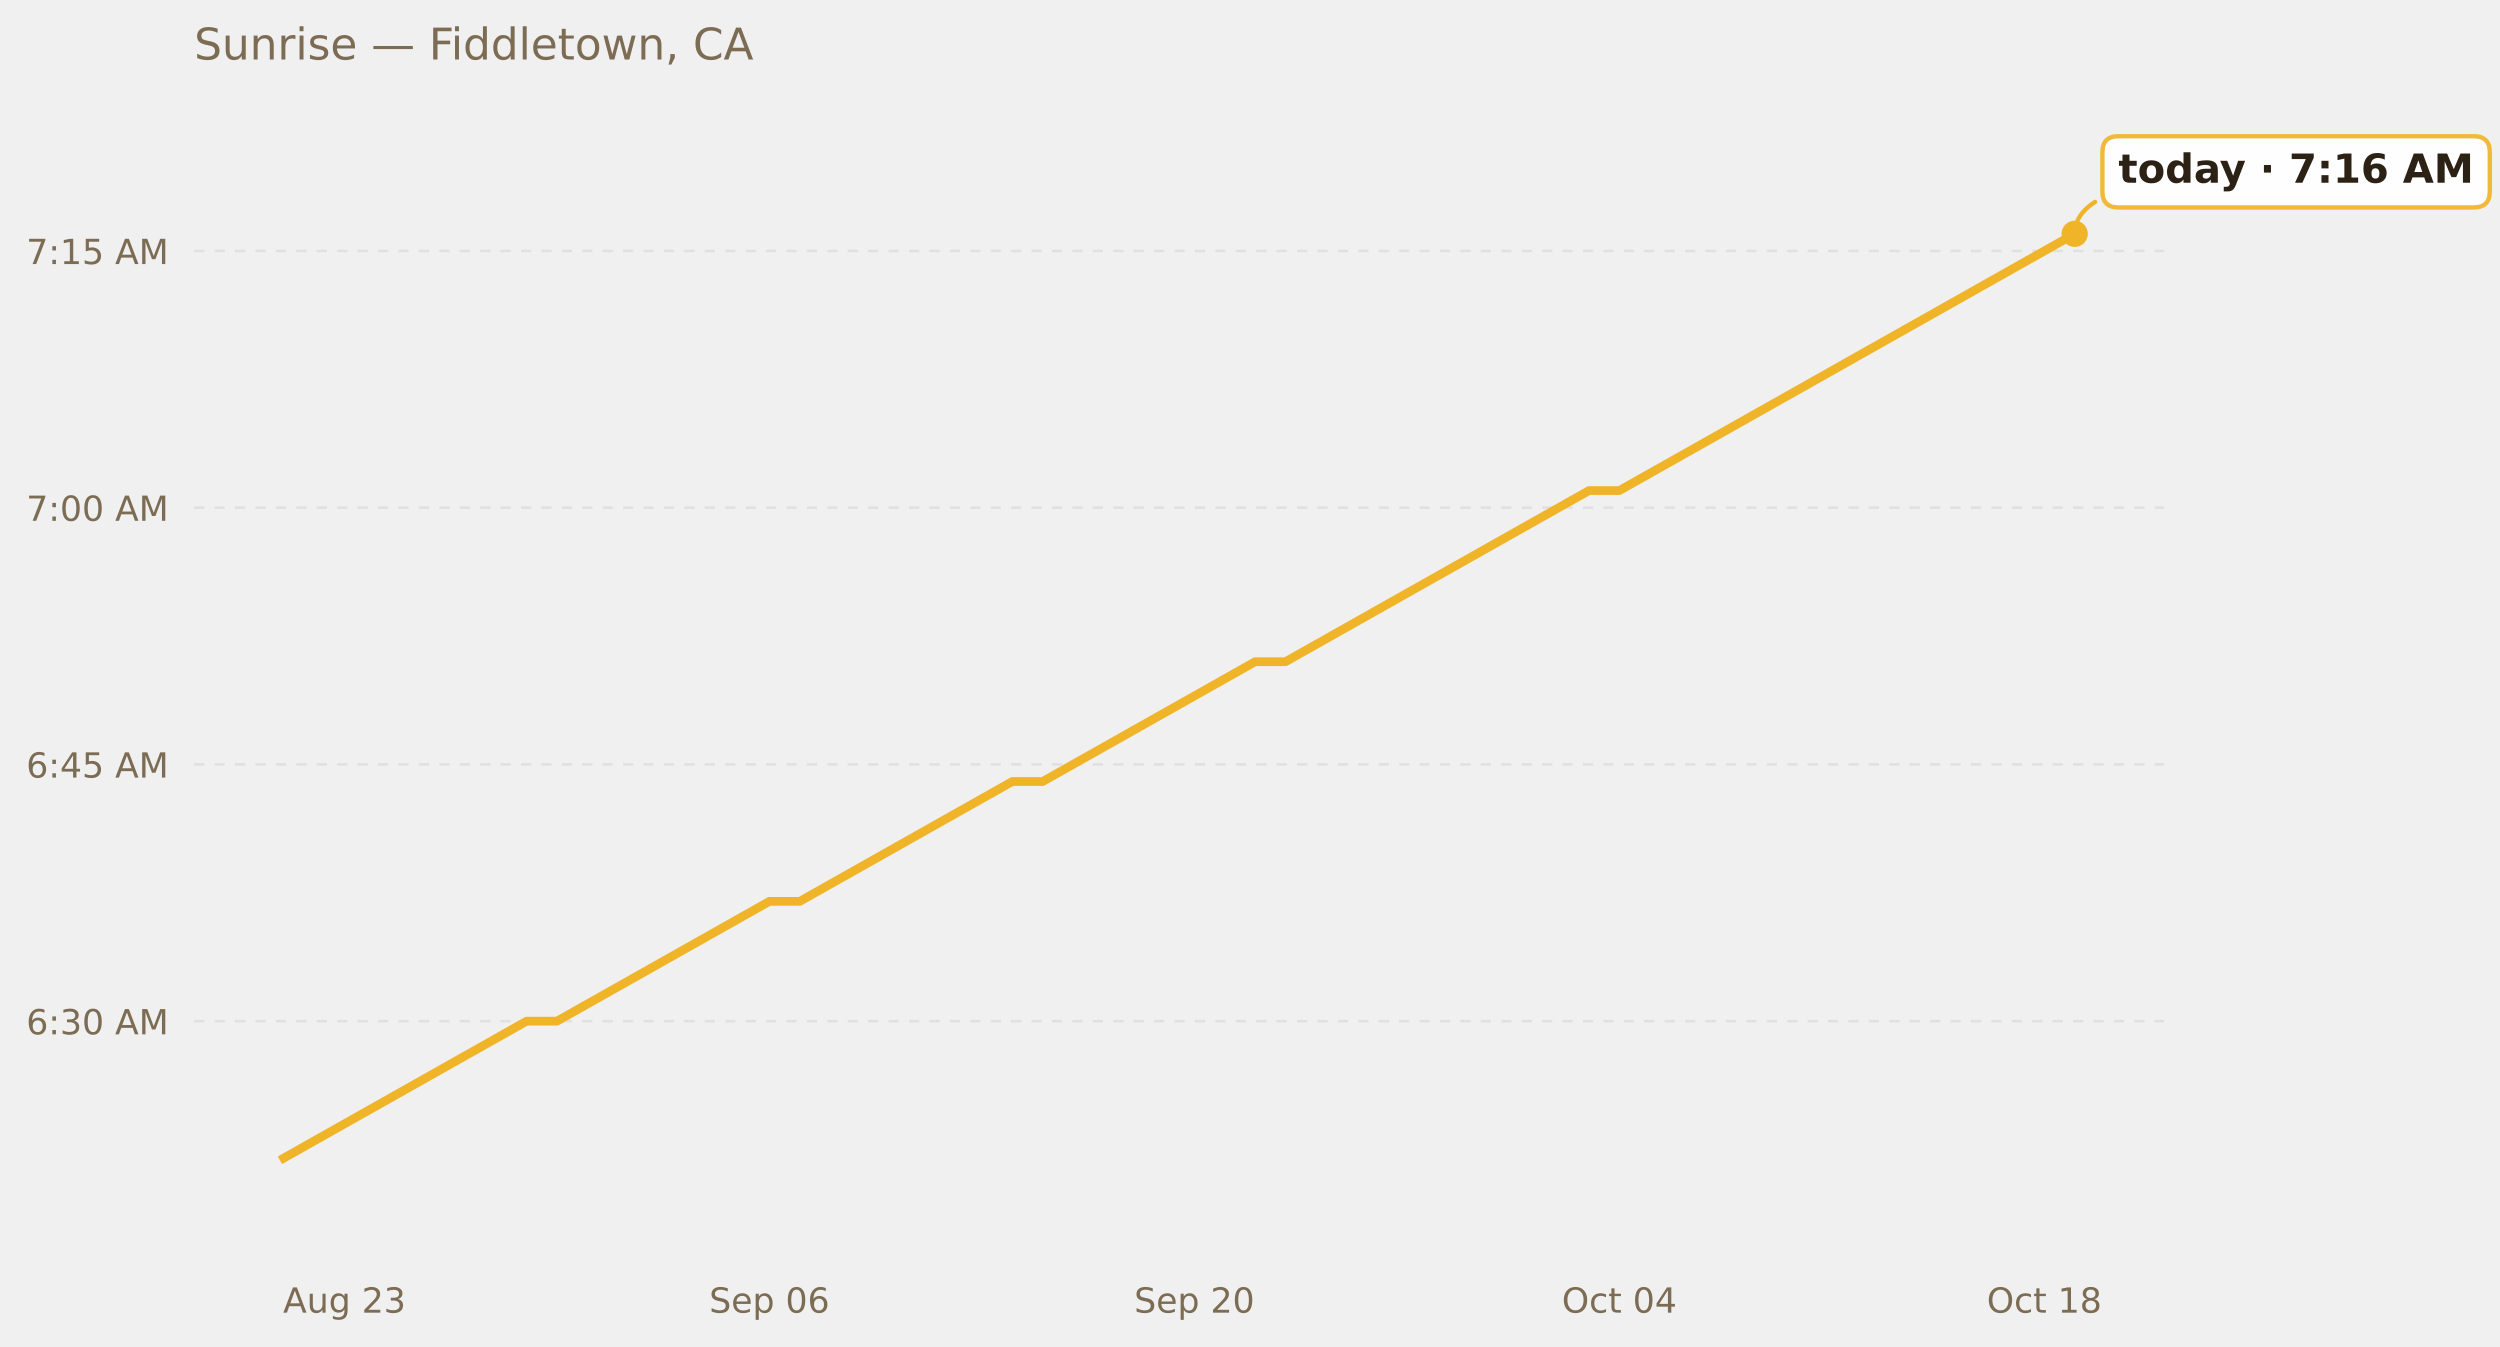
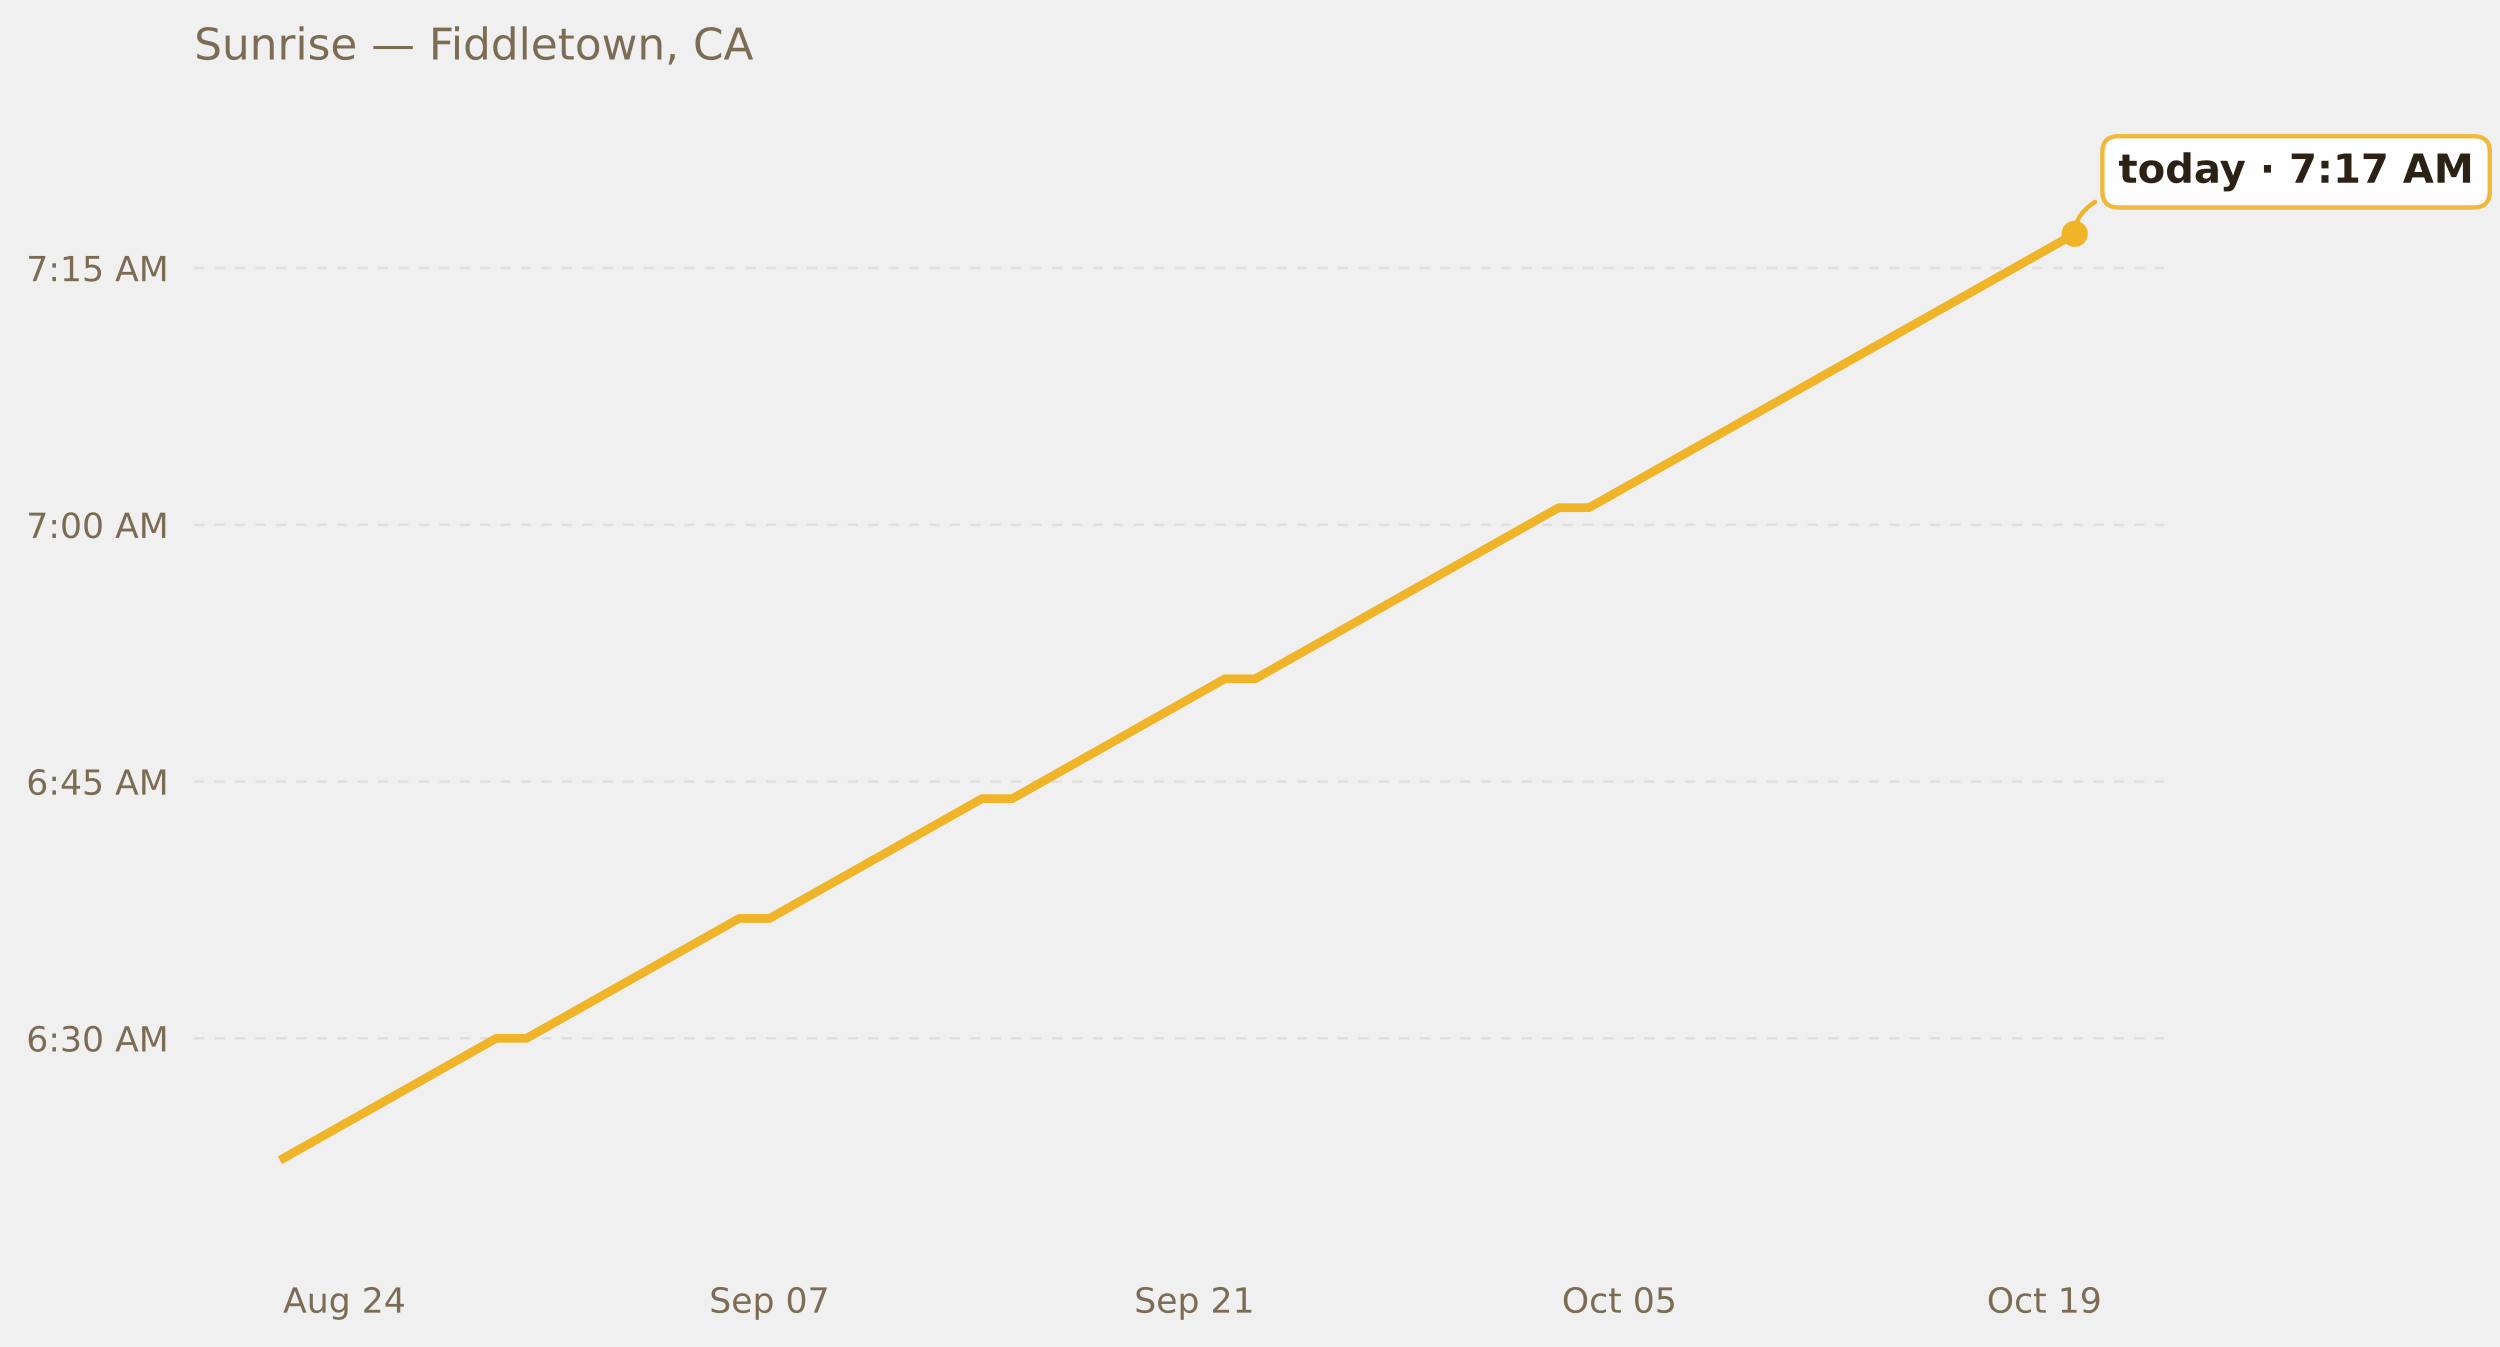
<svg xmlns="http://www.w3.org/2000/svg" xmlns:xlink="http://www.w3.org/1999/xlink" width="685.516pt" height="369.112pt" viewBox="0 0 685.516 369.112" version="1.1">
  <defs>
    <style type="text/css">*{stroke-linejoin: round; stroke-linecap: butt}</style>
  </defs>
  <g id="figure_1">
    <g id="patch_1">
      <path d="M 0 369.112  L 685.516 369.112  L 685.516 0  L 0 0  L 0 369.112  z " style="fill: none; opacity: 0" />
    </g>
    <g id="axes_1">
      <g id="patch_2">
        <path d="M 53.248 345.718  L 593.447 345.718  L 593.447 30.318  L 53.248 30.318  L 53.248 345.718  z " style="fill: none" />
      </g>
      <g id="matplotlib.axis_1">
        <g id="xtick_1">
          <g id="text_1">
            <g style="fill: #7c6c54" transform="translate(77.62049 359.9366) scale(0.095 -0.095)">
              <defs>
                <path id="DejaVuSans-41" d="M 2188 4044  L 1331 1722  L 3047 1722  L 2188 4044  z M 1831 4666  L 2547 4666  L 4325 0  L 3669 0  L 3244 1197  L 1141 1197  L 716 0  L 50 0  L 1831 4666  z " transform="scale(0.015625)" />
                <path id="DejaVuSans-75" d="M 544 1381  L 544 3500  L 1119 3500  L 1119 1403  Q 1119 906 1312 657  Q 1506 409 1894 409  Q 2359 409 2629 706  Q 2900 1003 2900 1516  L 2900 3500  L 3475 3500  L 3475 0  L 2900 0  L 2900 538  Q 2691 219 2414 64  Q 2138 -91 1772 -91  Q 1169 -91 856 284  Q 544 659 544 1381  z M 1991 3584  L 1991 3584  z " transform="scale(0.015625)" />
                <path id="DejaVuSans-67" d="M 2906 1791  Q 2906 2416 2648 2759  Q 2391 3103 1925 3103  Q 1463 3103 1205 2759  Q 947 2416 947 1791  Q 947 1169 1205 825  Q 1463 481 1925 481  Q 2391 481 2648 825  Q 2906 1169 2906 1791  z M 3481 434  Q 3481 -459 3084 -895  Q 2688 -1331 1869 -1331  Q 1566 -1331 1297 -1286  Q 1028 -1241 775 -1147  L 775 -588  Q 1028 -725 1275 -790  Q 1522 -856 1778 -856  Q 2344 -856 2625 -561  Q 2906 -266 2906 331  L 2906 616  Q 2728 306 2450 153  Q 2172 0 1784 0  Q 1141 0 747 490  Q 353 981 353 1791  Q 353 2603 747 3093  Q 1141 3584 1784 3584  Q 2172 3584 2450 3431  Q 2728 3278 2906 2969  L 2906 3500  L 3481 3500  L 3481 434  z " transform="scale(0.015625)" />
                <path id="DejaVuSans-20" transform="scale(0.015625)" />
                <path id="DejaVuSans-32" d="M 1228 531  L 3431 531  L 3431 0  L 469 0  L 469 531  Q 828 903 1448 1529  Q 2069 2156 2228 2338  Q 2531 2678 2651 2914  Q 2772 3150 2772 3378  Q 2772 3750 2511 3984  Q 2250 4219 1831 4219  Q 1534 4219 1204 4116  Q 875 4013 500 3803  L 500 4441  Q 881 4594 1212 4672  Q 1544 4750 1819 4750  Q 2544 4750 2975 4387  Q 3406 4025 3406 3419  Q 3406 3131 3298 2873  Q 3191 2616 2906 2266  Q 2828 2175 2409 1742  Q 1991 1309 1228 531  z " transform="scale(0.015625)" />
-                 <path id="DejaVuSans-33" d="M 2597 2516  Q 3050 2419 3304 2112  Q 3559 1806 3559 1356  Q 3559 666 3084 287  Q 2609 -91 1734 -91  Q 1441 -91 1130 -33  Q 819 25 488 141  L 488 750  Q 750 597 1062 519  Q 1375 441 1716 441  Q 2309 441 2620 675  Q 2931 909 2931 1356  Q 2931 1769 2642 2001  Q 2353 2234 1838 2234  L 1294 2234  L 1294 2753  L 1863 2753  Q 2328 2753 2575 2939  Q 2822 3125 2822 3475  Q 2822 3834 2567 4026  Q 2313 4219 1838 4219  Q 1578 4219 1281 4162  Q 984 4106 628 3988  L 628 4550  Q 988 4650 1302 4700  Q 1616 4750 1894 4750  Q 2613 4750 3031 4423  Q 3450 4097 3450 3541  Q 3450 3153 3228 2886  Q 3006 2619 2597 2516  z " transform="scale(0.015625)" />
+                 <path id="DejaVuSans-34" d="M 2419 4116  L 825 1625  L 2419 1625  L 2419 4116  z M 2253 4666  L 3047 4666  L 3047 1625  L 3713 1625  L 3713 1100  L 3047 1100  L 3047 0  L 2419 0  L 2419 1100  L 313 1100  L 313 1709  L 2253 4666  z " transform="scale(0.015625)" />
              </defs>
              <use xlink:href="#DejaVuSans-41" />
              <use xlink:href="#DejaVuSans-75" x="68.408" />
              <use xlink:href="#DejaVuSans-67" x="131.787" />
              <use xlink:href="#DejaVuSans-20" x="195.264" />
              <use xlink:href="#DejaVuSans-32" x="227.051" />
-               <use xlink:href="#DejaVuSans-33" x="290.674" />
+               <use xlink:href="#DejaVuSans-34" x="290.674" />
            </g>
          </g>
        </g>
        <g id="xtick_2">
          <g id="text_2">
            <g style="fill: #7c6c54" transform="translate(194.4717 359.9366) scale(0.095 -0.095)">
              <defs>
                <path id="DejaVuSans-53" d="M 3425 4513  L 3425 3897  Q 3066 4069 2747 4153  Q 2428 4238 2131 4238  Q 1616 4238 1336 4038  Q 1056 3838 1056 3469  Q 1056 3159 1242 3001  Q 1428 2844 1947 2747  L 2328 2669  Q 3034 2534 3370 2195  Q 3706 1856 3706 1288  Q 3706 609 3251 259  Q 2797 -91 1919 -91  Q 1588 -91 1214 -16  Q 841 59 441 206  L 441 856  Q 825 641 1194 531  Q 1563 422 1919 422  Q 2459 422 2753 634  Q 3047 847 3047 1241  Q 3047 1584 2836 1778  Q 2625 1972 2144 2069  L 1759 2144  Q 1053 2284 737 2584  Q 422 2884 422 3419  Q 422 4038 858 4394  Q 1294 4750 2059 4750  Q 2388 4750 2728 4690  Q 3069 4631 3425 4513  z " transform="scale(0.015625)" />
                <path id="DejaVuSans-65" d="M 3597 1894  L 3597 1613  L 953 1613  Q 991 1019 1311 708  Q 1631 397 2203 397  Q 2534 397 2845 478  Q 3156 559 3463 722  L 3463 178  Q 3153 47 2828 -22  Q 2503 -91 2169 -91  Q 1331 -91 842 396  Q 353 884 353 1716  Q 353 2575 817 3079  Q 1281 3584 2069 3584  Q 2775 3584 3186 3129  Q 3597 2675 3597 1894  z M 3022 2063  Q 3016 2534 2758 2815  Q 2500 3097 2075 3097  Q 1594 3097 1305 2825  Q 1016 2553 972 2059  L 3022 2063  z " transform="scale(0.015625)" />
                <path id="DejaVuSans-70" d="M 1159 525  L 1159 -1331  L 581 -1331  L 581 3500  L 1159 3500  L 1159 2969  Q 1341 3281 1617 3432  Q 1894 3584 2278 3584  Q 2916 3584 3314 3078  Q 3713 2572 3713 1747  Q 3713 922 3314 415  Q 2916 -91 2278 -91  Q 1894 -91 1617 61  Q 1341 213 1159 525  z M 3116 1747  Q 3116 2381 2855 2742  Q 2594 3103 2138 3103  Q 1681 3103 1420 2742  Q 1159 2381 1159 1747  Q 1159 1113 1420 752  Q 1681 391 2138 391  Q 2594 391 2855 752  Q 3116 1113 3116 1747  z " transform="scale(0.015625)" />
                <path id="DejaVuSans-30" d="M 2034 4250  Q 1547 4250 1301 3770  Q 1056 3291 1056 2328  Q 1056 1369 1301 889  Q 1547 409 2034 409  Q 2525 409 2770 889  Q 3016 1369 3016 2328  Q 3016 3291 2770 3770  Q 2525 4250 2034 4250  z M 2034 4750  Q 2819 4750 3233 4129  Q 3647 3509 3647 2328  Q 3647 1150 3233 529  Q 2819 -91 2034 -91  Q 1250 -91 836 529  Q 422 1150 422 2328  Q 422 3509 836 4129  Q 1250 4750 2034 4750  z " transform="scale(0.015625)" />
-                 <path id="DejaVuSans-36" d="M 2113 2584  Q 1688 2584 1439 2293  Q 1191 2003 1191 1497  Q 1191 994 1439 701  Q 1688 409 2113 409  Q 2538 409 2786 701  Q 3034 994 3034 1497  Q 3034 2003 2786 2293  Q 2538 2584 2113 2584  z M 3366 4563  L 3366 3988  Q 3128 4100 2886 4159  Q 2644 4219 2406 4219  Q 1781 4219 1451 3797  Q 1122 3375 1075 2522  Q 1259 2794 1537 2939  Q 1816 3084 2150 3084  Q 2853 3084 3261 2657  Q 3669 2231 3669 1497  Q 3669 778 3244 343  Q 2819 -91 2113 -91  Q 1303 -91 875 529  Q 447 1150 447 2328  Q 447 3434 972 4092  Q 1497 4750 2381 4750  Q 2619 4750 2861 4703  Q 3103 4656 3366 4563  z " transform="scale(0.015625)" />
+                 <path id="DejaVuSans-37" d="M 525 4666  L 3525 4666  L 3525 4397  L 1831 0  L 1172 0  L 2766 4134  L 525 4134  L 525 4666  z " transform="scale(0.015625)" />
              </defs>
              <use xlink:href="#DejaVuSans-53" />
              <use xlink:href="#DejaVuSans-65" x="63.477" />
              <use xlink:href="#DejaVuSans-70" x="125" />
              <use xlink:href="#DejaVuSans-20" x="188.477" />
              <use xlink:href="#DejaVuSans-30" x="220.264" />
-               <use xlink:href="#DejaVuSans-36" x="283.887" />
+               <use xlink:href="#DejaVuSans-37" x="283.887" />
            </g>
          </g>
        </g>
        <g id="xtick_3">
          <g id="text_3">
            <g style="fill: #7c6c54" transform="translate(311.0016 359.9366) scale(0.095 -0.095)">
+               <defs>
+                 <path id="DejaVuSans-31" d="M 794 531  L 1825 531  L 1825 4091  L 703 3866  L 703 4441  L 1819 4666  L 2450 4666  L 2450 531  L 3481 531  L 3481 0  L 794 0  L 794 531  z " transform="scale(0.015625)" />
+               </defs>
              <use xlink:href="#DejaVuSans-53" />
              <use xlink:href="#DejaVuSans-65" x="63.477" />
              <use xlink:href="#DejaVuSans-70" x="125" />
              <use xlink:href="#DejaVuSans-20" x="188.477" />
              <use xlink:href="#DejaVuSans-32" x="220.264" />
-               <use xlink:href="#DejaVuSans-30" x="283.887" />
+               <use xlink:href="#DejaVuSans-31" x="283.887" />
            </g>
          </g>
        </g>
        <g id="xtick_4">
          <g id="text_4">
            <g style="fill: #7c6c54" transform="translate(428.2721 359.9366) scale(0.095 -0.095)">
              <defs>
                <path id="DejaVuSans-4f" d="M 2522 4238  Q 1834 4238 1429 3725  Q 1025 3213 1025 2328  Q 1025 1447 1429 934  Q 1834 422 2522 422  Q 3209 422 3611 934  Q 4013 1447 4013 2328  Q 4013 3213 3611 3725  Q 3209 4238 2522 4238  z M 2522 4750  Q 3503 4750 4090 4092  Q 4678 3434 4678 2328  Q 4678 1225 4090 567  Q 3503 -91 2522 -91  Q 1538 -91 948 565  Q 359 1222 359 2328  Q 359 3434 948 4092  Q 1538 4750 2522 4750  z " transform="scale(0.015625)" />
                <path id="DejaVuSans-63" d="M 3122 3366  L 3122 2828  Q 2878 2963 2633 3030  Q 2388 3097 2138 3097  Q 1578 3097 1268 2742  Q 959 2388 959 1747  Q 959 1106 1268 751  Q 1578 397 2138 397  Q 2388 397 2633 464  Q 2878 531 3122 666  L 3122 134  Q 2881 22 2623 -34  Q 2366 -91 2075 -91  Q 1284 -91 818 406  Q 353 903 353 1747  Q 353 2603 823 3093  Q 1294 3584 2113 3584  Q 2378 3584 2631 3529  Q 2884 3475 3122 3366  z " transform="scale(0.015625)" />
                <path id="DejaVuSans-74" d="M 1172 4494  L 1172 3500  L 2356 3500  L 2356 3053  L 1172 3053  L 1172 1153  Q 1172 725 1289 603  Q 1406 481 1766 481  L 2356 481  L 2356 0  L 1766 0  Q 1100 0 847 248  Q 594 497 594 1153  L 594 3053  L 172 3053  L 172 3500  L 594 3500  L 594 4494  L 1172 4494  z " transform="scale(0.015625)" />
-                 <path id="DejaVuSans-34" d="M 2419 4116  L 825 1625  L 2419 1625  L 2419 4116  z M 2253 4666  L 3047 4666  L 3047 1625  L 3713 1625  L 3713 1100  L 3047 1100  L 3047 0  L 2419 0  L 2419 1100  L 313 1100  L 313 1709  L 2253 4666  z " transform="scale(0.015625)" />
+                 <path id="DejaVuSans-35" d="M 691 4666  L 3169 4666  L 3169 4134  L 1269 4134  L 1269 2991  Q 1406 3038 1543 3061  Q 1681 3084 1819 3084  Q 2600 3084 3056 2656  Q 3513 2228 3513 1497  Q 3513 744 3044 326  Q 2575 -91 1722 -91  Q 1428 -91 1123 -41  Q 819 9 494 109  L 494 744  Q 775 591 1075 516  Q 1375 441 1709 441  Q 2250 441 2565 725  Q 2881 1009 2881 1497  Q 2881 1984 2565 2268  Q 2250 2553 1709 2553  Q 1456 2553 1204 2497  Q 953 2441 691 2322  L 691 4666  z " transform="scale(0.015625)" />
              </defs>
              <use xlink:href="#DejaVuSans-4f" />
              <use xlink:href="#DejaVuSans-63" x="78.711" />
              <use xlink:href="#DejaVuSans-74" x="133.691" />
              <use xlink:href="#DejaVuSans-20" x="172.9" />
              <use xlink:href="#DejaVuSans-30" x="204.688" />
-               <use xlink:href="#DejaVuSans-34" x="268.311" />
+               <use xlink:href="#DejaVuSans-35" x="268.311" />
            </g>
          </g>
        </g>
        <g id="xtick_5">
          <g id="text_5">
            <g style="fill: #7c6c54" transform="translate(544.802 359.9366) scale(0.095 -0.095)">
              <defs>
-                 <path id="DejaVuSans-31" d="M 794 531  L 1825 531  L 1825 4091  L 703 3866  L 703 4441  L 1819 4666  L 2450 4666  L 2450 531  L 3481 531  L 3481 0  L 794 0  L 794 531  z " transform="scale(0.015625)" />
-                 <path id="DejaVuSans-38" d="M 2034 2216  Q 1584 2216 1326 1975  Q 1069 1734 1069 1313  Q 1069 891 1326 650  Q 1584 409 2034 409  Q 2484 409 2743 651  Q 3003 894 3003 1313  Q 3003 1734 2745 1975  Q 2488 2216 2034 2216  z M 1403 2484  Q 997 2584 770 2862  Q 544 3141 544 3541  Q 544 4100 942 4425  Q 1341 4750 2034 4750  Q 2731 4750 3128 4425  Q 3525 4100 3525 3541  Q 3525 3141 3298 2862  Q 3072 2584 2669 2484  Q 3125 2378 3379 2068  Q 3634 1759 3634 1313  Q 3634 634 3220 271  Q 2806 -91 2034 -91  Q 1263 -91 848 271  Q 434 634 434 1313  Q 434 1759 690 2068  Q 947 2378 1403 2484  z M 1172 3481  Q 1172 3119 1398 2916  Q 1625 2713 2034 2713  Q 2441 2713 2670 2916  Q 2900 3119 2900 3481  Q 2900 3844 2670 4047  Q 2441 4250 2034 4250  Q 1625 4250 1398 4047  Q 1172 3844 1172 3481  z " transform="scale(0.015625)" />
+                 <path id="DejaVuSans-39" d="M 703 97  L 703 672  Q 941 559 1184 500  Q 1428 441 1663 441  Q 2288 441 2617 861  Q 2947 1281 2994 2138  Q 2813 1869 2534 1725  Q 2256 1581 1919 1581  Q 1219 1581 811 2004  Q 403 2428 403 3163  Q 403 3881 828 4315  Q 1253 4750 1959 4750  Q 2769 4750 3195 4129  Q 3622 3509 3622 2328  Q 3622 1225 3098 567  Q 2575 -91 1691 -91  Q 1453 -91 1209 -44  Q 966 3 703 97  z M 1959 2075  Q 2384 2075 2632 2365  Q 2881 2656 2881 3163  Q 2881 3666 2632 3958  Q 2384 4250 1959 4250  Q 1534 4250 1286 3958  Q 1038 3666 1038 3163  Q 1038 2656 1286 2365  Q 1534 2075 1959 2075  z " transform="scale(0.015625)" />
              </defs>
              <use xlink:href="#DejaVuSans-4f" />
              <use xlink:href="#DejaVuSans-63" x="78.711" />
              <use xlink:href="#DejaVuSans-74" x="133.691" />
              <use xlink:href="#DejaVuSans-20" x="172.9" />
              <use xlink:href="#DejaVuSans-31" x="204.688" />
-               <use xlink:href="#DejaVuSans-38" x="268.311" />
+               <use xlink:href="#DejaVuSans-39" x="268.311" />
            </g>
          </g>
        </g>
      </g>
      <g id="matplotlib.axis_2">
        <g id="ytick_1">
          <g id="line2d_1">
-             <path d="M 53.248 280.01  L 593.447 280.01  " clip-path="url(#pdefd9a582f)" style="fill: none; stroke-dasharray: 2.8,2.8; stroke-dashoffset: 0; stroke: #e0e0e0; stroke-width: 0.7" />
+             <path d="M 53.248 284.703  L 593.447 284.703  " clip-path="url(#p2ced905569)" style="fill: none; stroke-dasharray: 2.8,2.8; stroke-dashoffset: 0; stroke: #e0e0e0; stroke-width: 0.7" />
          </g>
          <g id="text_6">
-             <g style="fill: #7c6c54" transform="translate(7.2 283.619) scale(0.095 -0.095)">
-               <defs>
+             <g style="fill: #7c6c54" transform="translate(7.2 288.3125) scale(0.095 -0.095)">
+               <defs>
+                 <path id="DejaVuSans-36" d="M 2113 2584  Q 1688 2584 1439 2293  Q 1191 2003 1191 1497  Q 1191 994 1439 701  Q 1688 409 2113 409  Q 2538 409 2786 701  Q 3034 994 3034 1497  Q 3034 2003 2786 2293  Q 2538 2584 2113 2584  z M 3366 4563  L 3366 3988  Q 3128 4100 2886 4159  Q 2644 4219 2406 4219  Q 1781 4219 1451 3797  Q 1122 3375 1075 2522  Q 1259 2794 1537 2939  Q 1816 3084 2150 3084  Q 2853 3084 3261 2657  Q 3669 2231 3669 1497  Q 3669 778 3244 343  Q 2819 -91 2113 -91  Q 1303 -91 875 529  Q 447 1150 447 2328  Q 447 3434 972 4092  Q 1497 4750 2381 4750  Q 2619 4750 2861 4703  Q 3103 4656 3366 4563  z " transform="scale(0.015625)" />
                <path id="DejaVuSans-3a" d="M 750 794  L 1409 794  L 1409 0  L 750 0  L 750 794  z M 750 3309  L 1409 3309  L 1409 2516  L 750 2516  L 750 3309  z " transform="scale(0.015625)" />
+                 <path id="DejaVuSans-33" d="M 2597 2516  Q 3050 2419 3304 2112  Q 3559 1806 3559 1356  Q 3559 666 3084 287  Q 2609 -91 1734 -91  Q 1441 -91 1130 -33  Q 819 25 488 141  L 488 750  Q 750 597 1062 519  Q 1375 441 1716 441  Q 2309 441 2620 675  Q 2931 909 2931 1356  Q 2931 1769 2642 2001  Q 2353 2234 1838 2234  L 1294 2234  L 1294 2753  L 1863 2753  Q 2328 2753 2575 2939  Q 2822 3125 2822 3475  Q 2822 3834 2567 4026  Q 2313 4219 1838 4219  Q 1578 4219 1281 4162  Q 984 4106 628 3988  L 628 4550  Q 988 4650 1302 4700  Q 1616 4750 1894 4750  Q 2613 4750 3031 4423  Q 3450 4097 3450 3541  Q 3450 3153 3228 2886  Q 3006 2619 2597 2516  z " transform="scale(0.015625)" />
                <path id="DejaVuSans-4d" d="M 628 4666  L 1569 4666  L 2759 1491  L 3956 4666  L 4897 4666  L 4897 0  L 4281 0  L 4281 4097  L 3078 897  L 2444 897  L 1241 4097  L 1241 0  L 628 0  L 628 4666  z " transform="scale(0.015625)" />
              </defs>
              <use xlink:href="#DejaVuSans-36" />
              <use xlink:href="#DejaVuSans-3a" x="63.623" />
              <use xlink:href="#DejaVuSans-33" x="97.314" />
              <use xlink:href="#DejaVuSans-30" x="160.938" />
              <use xlink:href="#DejaVuSans-20" x="224.561" />
              <use xlink:href="#DejaVuSans-41" x="256.348" />
              <use xlink:href="#DejaVuSans-4d" x="324.756" />
            </g>
          </g>
        </g>
        <g id="ytick_2">
          <g id="line2d_2">
-             <path d="M 53.248 209.608  L 593.447 209.608  " clip-path="url(#pdefd9a582f)" style="fill: none; stroke-dasharray: 2.8,2.8; stroke-dashoffset: 0; stroke: #e0e0e0; stroke-width: 0.7" />
+             <path d="M 53.248 214.301  L 593.447 214.301  " clip-path="url(#p2ced905569)" style="fill: none; stroke-dasharray: 2.8,2.8; stroke-dashoffset: 0; stroke: #e0e0e0; stroke-width: 0.7" />
          </g>
          <g id="text_7">
-             <g style="fill: #7c6c54" transform="translate(7.2 213.2173) scale(0.095 -0.095)">
-               <defs>
-                 <path id="DejaVuSans-35" d="M 691 4666  L 3169 4666  L 3169 4134  L 1269 4134  L 1269 2991  Q 1406 3038 1543 3061  Q 1681 3084 1819 3084  Q 2600 3084 3056 2656  Q 3513 2228 3513 1497  Q 3513 744 3044 326  Q 2575 -91 1722 -91  Q 1428 -91 1123 -41  Q 819 9 494 109  L 494 744  Q 775 591 1075 516  Q 1375 441 1709 441  Q 2250 441 2565 725  Q 2881 1009 2881 1497  Q 2881 1984 2565 2268  Q 2250 2553 1709 2553  Q 1456 2553 1204 2497  Q 953 2441 691 2322  L 691 4666  z " transform="scale(0.015625)" />
-               </defs>
+             <g style="fill: #7c6c54" transform="translate(7.2 217.9107) scale(0.095 -0.095)">
              <use xlink:href="#DejaVuSans-36" />
              <use xlink:href="#DejaVuSans-3a" x="63.623" />
              <use xlink:href="#DejaVuSans-34" x="97.314" />
              <use xlink:href="#DejaVuSans-35" x="160.938" />
              <use xlink:href="#DejaVuSans-20" x="224.561" />
              <use xlink:href="#DejaVuSans-41" x="256.348" />
              <use xlink:href="#DejaVuSans-4d" x="324.756" />
            </g>
          </g>
        </g>
        <g id="ytick_3">
          <g id="line2d_3">
-             <path d="M 53.248 139.206  L 593.447 139.206  " clip-path="url(#pdefd9a582f)" style="fill: none; stroke-dasharray: 2.8,2.8; stroke-dashoffset: 0; stroke: #e0e0e0; stroke-width: 0.7" />
+             <path d="M 53.248 143.9  L 593.447 143.9  " clip-path="url(#p2ced905569)" style="fill: none; stroke-dasharray: 2.8,2.8; stroke-dashoffset: 0; stroke: #e0e0e0; stroke-width: 0.7" />
          </g>
          <g id="text_8">
-             <g style="fill: #7c6c54" transform="translate(7.2 142.8155) scale(0.095 -0.095)">
-               <defs>
-                 <path id="DejaVuSans-37" d="M 525 4666  L 3525 4666  L 3525 4397  L 1831 0  L 1172 0  L 2766 4134  L 525 4134  L 525 4666  z " transform="scale(0.015625)" />
-               </defs>
+             <g style="fill: #7c6c54" transform="translate(7.2 147.5089) scale(0.095 -0.095)">
              <use xlink:href="#DejaVuSans-37" />
              <use xlink:href="#DejaVuSans-3a" x="63.623" />
              <use xlink:href="#DejaVuSans-30" x="97.314" />
              <use xlink:href="#DejaVuSans-30" x="160.938" />
              <use xlink:href="#DejaVuSans-20" x="224.561" />
              <use xlink:href="#DejaVuSans-41" x="256.348" />
              <use xlink:href="#DejaVuSans-4d" x="324.756" />
            </g>
          </g>
        </g>
        <g id="ytick_4">
          <g id="line2d_4">
-             <path d="M 53.248 68.804  L 593.447 68.804  " clip-path="url(#pdefd9a582f)" style="fill: none; stroke-dasharray: 2.8,2.8; stroke-dashoffset: 0; stroke: #e0e0e0; stroke-width: 0.7" />
+             <path d="M 53.248 73.498  L 593.447 73.498  " clip-path="url(#p2ced905569)" style="fill: none; stroke-dasharray: 2.8,2.8; stroke-dashoffset: 0; stroke: #e0e0e0; stroke-width: 0.7" />
          </g>
          <g id="text_9">
-             <g style="fill: #7c6c54" transform="translate(7.2 72.41369) scale(0.095 -0.095)">
+             <g style="fill: #7c6c54" transform="translate(7.2 77.10715) scale(0.095 -0.095)">
              <use xlink:href="#DejaVuSans-37" />
              <use xlink:href="#DejaVuSans-3a" x="63.623" />
              <use xlink:href="#DejaVuSans-31" x="97.314" />
              <use xlink:href="#DejaVuSans-35" x="160.938" />
              <use xlink:href="#DejaVuSans-20" x="224.561" />
              <use xlink:href="#DejaVuSans-41" x="256.348" />
              <use xlink:href="#DejaVuSans-4d" x="324.756" />
            </g>
          </g>
        </g>
      </g>
      <g id="line2d_5">
-         <path d="M 77.802 317.557  L 86.126 312.864  L 94.45 308.171  L 102.773 303.477  L 111.097 298.784  L 119.42 294.09  L 127.744 289.397  L 136.067 284.703  L 144.391 280.01  L 152.715 280.01  L 161.038 275.316  L 169.362 270.623  L 177.685 265.929  L 186.009 261.236  L 194.332 256.543  L 202.656 251.849  L 210.979 247.156  L 219.303 247.156  L 227.627 242.462  L 235.95 237.769  L 244.274 233.075  L 252.597 228.382  L 260.921 223.688  L 269.244 218.995  L 277.568 214.301  L 285.891 214.301  L 294.215 209.608  L 302.539 204.915  L 310.862 200.221  L 319.186 195.528  L 327.509 190.834  L 335.833 186.141  L 344.156 181.447  L 352.48 181.447  L 360.804 176.754  L 369.127 172.06  L 377.451 167.367  L 385.774 162.673  L 394.098 157.98  L 402.421 153.287  L 410.745 148.593  L 419.068 143.9  L 427.392 139.206  L 435.716 134.513  L 444.039 134.513  L 452.363 129.819  L 460.686 125.126  L 469.01 120.432  L 477.333 115.739  L 485.657 111.046  L 493.981 106.352  L 502.304 101.659  L 510.628 96.965  L 518.951 92.272  L 527.275 87.578  L 535.598 82.885  L 543.922 78.191  L 552.245 73.498  L 560.569 68.804  L 568.893 64.111  " clip-path="url(#pdefd9a582f)" style="fill: none; stroke: #f0b429; stroke-width: 2.4; stroke-linecap: square" />
+         <path d="M 77.802 317.557  L 86.126 312.864  L 94.45 308.171  L 102.773 303.477  L 111.097 298.784  L 119.42 294.09  L 127.744 289.397  L 136.067 284.703  L 144.391 284.703  L 152.715 280.01  L 161.038 275.316  L 169.362 270.623  L 177.685 265.929  L 186.009 261.236  L 194.332 256.543  L 202.656 251.849  L 210.979 251.849  L 219.303 247.156  L 227.627 242.462  L 235.95 237.769  L 244.274 233.075  L 252.597 228.382  L 260.921 223.688  L 269.244 218.995  L 277.568 218.995  L 285.891 214.301  L 294.215 209.608  L 302.539 204.915  L 310.862 200.221  L 319.186 195.528  L 327.509 190.834  L 335.833 186.141  L 344.156 186.141  L 352.48 181.447  L 360.804 176.754  L 369.127 172.06  L 377.451 167.367  L 385.774 162.673  L 394.098 157.98  L 402.421 153.287  L 410.745 148.593  L 419.068 143.9  L 427.392 139.206  L 435.716 139.206  L 444.039 134.513  L 452.363 129.819  L 460.686 125.126  L 469.01 120.432  L 477.333 115.739  L 485.657 111.046  L 493.981 106.352  L 502.304 101.659  L 510.628 96.965  L 518.951 92.272  L 527.275 87.578  L 535.598 82.885  L 543.922 78.191  L 552.245 73.498  L 560.569 68.804  L 568.893 64.111  " clip-path="url(#p2ced905569)" style="fill: none; stroke: #f0b429; stroke-width: 2.4; stroke-linecap: square" />
      </g>
      <g id="patch_3">
        <path d="M 574.481 55.364  Q 570.003 58.242 569.113 62.124  " style="fill: none; stroke: #f0b429; stroke-width: 1.2; stroke-linecap: round" />
      </g>
      <g id="text_10">
        <g id="patch_4">
          <path d="M 580.893 56.885  L 678.316 56.885  Q 682.716 56.885 682.716 52.485  L 682.716 41.753  Q 682.716 37.353 678.316 37.353  L 580.893 37.353  Q 576.493 37.353 576.493 41.753  L 576.493 52.485  Q 576.493 56.885 580.893 56.885  z " style="fill: #ffffff; opacity: 0.92; stroke: #f0b429; stroke-width: 1.2; stroke-linejoin: miter" />
        </g>
        <g style="fill: #2c2115" transform="translate(580.8926 50.11098) scale(0.11 -0.11)">
          <defs>
            <path id="DejaVuSans-Bold-74" d="M 1759 4494  L 1759 3500  L 2913 3500  L 2913 2700  L 1759 2700  L 1759 1216  Q 1759 972 1856 886  Q 1953 800 2241 800  L 2816 800  L 2816 0  L 1856 0  Q 1194 0 917 276  Q 641 553 641 1216  L 641 2700  L 84 2700  L 84 3500  L 641 3500  L 641 4494  L 1759 4494  z " transform="scale(0.015625)" />
            <path id="DejaVuSans-Bold-6f" d="M 2203 2784  Q 1831 2784 1636 2517  Q 1441 2250 1441 1747  Q 1441 1244 1636 976  Q 1831 709 2203 709  Q 2569 709 2762 976  Q 2956 1244 2956 1747  Q 2956 2250 2762 2517  Q 2569 2784 2203 2784  z M 2203 3584  Q 3106 3584 3614 3096  Q 4122 2609 4122 1747  Q 4122 884 3614 396  Q 3106 -91 2203 -91  Q 1297 -91 786 396  Q 275 884 275 1747  Q 275 2609 786 3096  Q 1297 3584 2203 3584  z " transform="scale(0.015625)" />
            <path id="DejaVuSans-Bold-64" d="M 2919 2988  L 2919 4863  L 4044 4863  L 4044 0  L 2919 0  L 2919 506  Q 2688 197 2409 53  Q 2131 -91 1766 -91  Q 1119 -91 703 423  Q 288 938 288 1747  Q 288 2556 703 3070  Q 1119 3584 1766 3584  Q 2128 3584 2408 3439  Q 2688 3294 2919 2988  z M 2181 722  Q 2541 722 2730 984  Q 2919 1247 2919 1747  Q 2919 2247 2730 2509  Q 2541 2772 2181 2772  Q 1825 2772 1636 2509  Q 1447 2247 1447 1747  Q 1447 1247 1636 984  Q 1825 722 2181 722  z " transform="scale(0.015625)" />
            <path id="DejaVuSans-Bold-61" d="M 2106 1575  Q 1756 1575 1579 1456  Q 1403 1338 1403 1106  Q 1403 894 1545 773  Q 1688 653 1941 653  Q 2256 653 2472 879  Q 2688 1106 2688 1447  L 2688 1575  L 2106 1575  z M 3816 1997  L 3816 0  L 2688 0  L 2688 519  Q 2463 200 2181 54  Q 1900 -91 1497 -91  Q 953 -91 614 226  Q 275 544 275 1050  Q 275 1666 698 1953  Q 1122 2241 2028 2241  L 2688 2241  L 2688 2328  Q 2688 2594 2478 2717  Q 2269 2841 1825 2841  Q 1466 2841 1156 2769  Q 847 2697 581 2553  L 581 3406  Q 941 3494 1303 3539  Q 1666 3584 2028 3584  Q 2975 3584 3395 3211  Q 3816 2838 3816 1997  z " transform="scale(0.015625)" />
            <path id="DejaVuSans-Bold-79" d="M 78 3500  L 1197 3500  L 2138 1125  L 2938 3500  L 4056 3500  L 2584 -331  Q 2363 -916 2067 -1148  Q 1772 -1381 1288 -1381  L 641 -1381  L 641 -647  L 991 -647  Q 1275 -647 1404 -556  Q 1534 -466 1606 -231  L 1638 -134  L 78 3500  z " transform="scale(0.015625)" />
            <path id="DejaVuSans-Bold-20" transform="scale(0.015625)" />
            <path id="DejaVuSans-Bold-b7" d="M 653 2828  L 1778 2828  L 1778 1619  L 653 1619  L 653 2828  z " transform="scale(0.015625)" />
            <path id="DejaVuSans-Bold-37" d="M 428 4666  L 3944 4666  L 3944 3988  L 2125 0  L 953 0  L 2675 3781  L 428 3781  L 428 4666  z " transform="scale(0.015625)" />
            <path id="DejaVuSans-Bold-3a" d="M 716 3500  L 1844 3500  L 1844 2291  L 716 2291  L 716 3500  z M 716 1209  L 1844 1209  L 1844 0  L 716 0  L 716 1209  z " transform="scale(0.015625)" />
            <path id="DejaVuSans-Bold-31" d="M 750 831  L 1813 831  L 1813 3847  L 722 3622  L 722 4441  L 1806 4666  L 2950 4666  L 2950 831  L 4013 831  L 4013 0  L 750 0  L 750 831  z " transform="scale(0.015625)" />
-             <path id="DejaVuSans-Bold-36" d="M 2316 2303  Q 2000 2303 1842 2098  Q 1684 1894 1684 1484  Q 1684 1075 1842 870  Q 2000 666 2316 666  Q 2634 666 2792 870  Q 2950 1075 2950 1484  Q 2950 1894 2792 2098  Q 2634 2303 2316 2303  z M 3803 4544  L 3803 3681  Q 3506 3822 3243 3889  Q 2981 3956 2731 3956  Q 2194 3956 1894 3657  Q 1594 3359 1544 2772  Q 1750 2925 1990 3001  Q 2231 3078 2516 3078  Q 3231 3078 3670 2659  Q 4109 2241 4109 1563  Q 4109 813 3618 361  Q 3128 -91 2303 -91  Q 1394 -91 895 523  Q 397 1138 397 2266  Q 397 3422 980 4083  Q 1563 4744 2578 4744  Q 2900 4744 3203 4694  Q 3506 4644 3803 4544  z " transform="scale(0.015625)" />
            <path id="DejaVuSans-Bold-41" d="M 3419 850  L 1538 850  L 1241 0  L 31 0  L 1759 4666  L 3194 4666  L 4922 0  L 3713 0  L 3419 850  z M 1838 1716  L 3116 1716  L 2478 3572  L 1838 1716  z " transform="scale(0.015625)" />
            <path id="DejaVuSans-Bold-4d" d="M 588 4666  L 2119 4666  L 3181 2169  L 4250 4666  L 5778 4666  L 5778 0  L 4641 0  L 4641 3413  L 3566 897  L 2803 897  L 1728 3413  L 1728 0  L 588 0  L 588 4666  z " transform="scale(0.015625)" />
          </defs>
          <use xlink:href="#DejaVuSans-Bold-74" />
          <use xlink:href="#DejaVuSans-Bold-6f" x="47.803" />
          <use xlink:href="#DejaVuSans-Bold-64" x="116.504" />
          <use xlink:href="#DejaVuSans-Bold-61" x="188.086" />
          <use xlink:href="#DejaVuSans-Bold-79" x="252.441" />
          <use xlink:href="#DejaVuSans-Bold-20" x="317.627" />
          <use xlink:href="#DejaVuSans-Bold-b7" x="352.441" />
          <use xlink:href="#DejaVuSans-Bold-20" x="390.43" />
          <use xlink:href="#DejaVuSans-Bold-37" x="425.244" />
          <use xlink:href="#DejaVuSans-Bold-3a" x="494.824" />
          <use xlink:href="#DejaVuSans-Bold-31" x="534.814" />
-           <use xlink:href="#DejaVuSans-Bold-36" x="604.395" />
+           <use xlink:href="#DejaVuSans-Bold-37" x="604.395" />
          <use xlink:href="#DejaVuSans-Bold-20" x="673.975" />
          <use xlink:href="#DejaVuSans-Bold-41" x="708.789" />
          <use xlink:href="#DejaVuSans-Bold-4d" x="786.182" />
        </g>
      </g>
      <g id="text_11">
        <g style="fill: #7c6c54" transform="translate(53.24797 16.31812) scale(0.12 -0.12)">
          <defs>
            <path id="DejaVuSans-6e" d="M 3513 2113  L 3513 0  L 2938 0  L 2938 2094  Q 2938 2591 2744 2837  Q 2550 3084 2163 3084  Q 1697 3084 1428 2787  Q 1159 2491 1159 1978  L 1159 0  L 581 0  L 581 3500  L 1159 3500  L 1159 2956  Q 1366 3272 1645 3428  Q 1925 3584 2291 3584  Q 2894 3584 3203 3211  Q 3513 2838 3513 2113  z " transform="scale(0.015625)" />
            <path id="DejaVuSans-72" d="M 2631 2963  Q 2534 3019 2420 3045  Q 2306 3072 2169 3072  Q 1681 3072 1420 2755  Q 1159 2438 1159 1844  L 1159 0  L 581 0  L 581 3500  L 1159 3500  L 1159 2956  Q 1341 3275 1631 3429  Q 1922 3584 2338 3584  Q 2397 3584 2469 3576  Q 2541 3569 2628 3553  L 2631 2963  z " transform="scale(0.015625)" />
            <path id="DejaVuSans-69" d="M 603 3500  L 1178 3500  L 1178 0  L 603 0  L 603 3500  z M 603 4863  L 1178 4863  L 1178 4134  L 603 4134  L 603 4863  z " transform="scale(0.015625)" />
            <path id="DejaVuSans-73" d="M 2834 3397  L 2834 2853  Q 2591 2978 2328 3040  Q 2066 3103 1784 3103  Q 1356 3103 1142 2972  Q 928 2841 928 2578  Q 928 2378 1081 2264  Q 1234 2150 1697 2047  L 1894 2003  Q 2506 1872 2764 1633  Q 3022 1394 3022 966  Q 3022 478 2636 193  Q 2250 -91 1575 -91  Q 1294 -91 989 -36  Q 684 19 347 128  L 347 722  Q 666 556 975 473  Q 1284 391 1588 391  Q 1994 391 2212 530  Q 2431 669 2431 922  Q 2431 1156 2273 1281  Q 2116 1406 1581 1522  L 1381 1569  Q 847 1681 609 1914  Q 372 2147 372 2553  Q 372 3047 722 3315  Q 1072 3584 1716 3584  Q 2034 3584 2315 3537  Q 2597 3491 2834 3397  z " transform="scale(0.015625)" />
            <path id="DejaVuSans-2014" d="M 313 1978  L 6088 1978  L 6088 1528  L 313 1528  L 313 1978  z " transform="scale(0.015625)" />
            <path id="DejaVuSans-46" d="M 628 4666  L 3309 4666  L 3309 4134  L 1259 4134  L 1259 2759  L 3109 2759  L 3109 2228  L 1259 2228  L 1259 0  L 628 0  L 628 4666  z " transform="scale(0.015625)" />
            <path id="DejaVuSans-64" d="M 2906 2969  L 2906 4863  L 3481 4863  L 3481 0  L 2906 0  L 2906 525  Q 2725 213 2448 61  Q 2172 -91 1784 -91  Q 1150 -91 751 415  Q 353 922 353 1747  Q 353 2572 751 3078  Q 1150 3584 1784 3584  Q 2172 3584 2448 3432  Q 2725 3281 2906 2969  z M 947 1747  Q 947 1113 1208 752  Q 1469 391 1925 391  Q 2381 391 2643 752  Q 2906 1113 2906 1747  Q 2906 2381 2643 2742  Q 2381 3103 1925 3103  Q 1469 3103 1208 2742  Q 947 2381 947 1747  z " transform="scale(0.015625)" />
            <path id="DejaVuSans-6c" d="M 603 4863  L 1178 4863  L 1178 0  L 603 0  L 603 4863  z " transform="scale(0.015625)" />
            <path id="DejaVuSans-6f" d="M 1959 3097  Q 1497 3097 1228 2736  Q 959 2375 959 1747  Q 959 1119 1226 758  Q 1494 397 1959 397  Q 2419 397 2687 759  Q 2956 1122 2956 1747  Q 2956 2369 2687 2733  Q 2419 3097 1959 3097  z M 1959 3584  Q 2709 3584 3137 3096  Q 3566 2609 3566 1747  Q 3566 888 3137 398  Q 2709 -91 1959 -91  Q 1206 -91 779 398  Q 353 888 353 1747  Q 353 2609 779 3096  Q 1206 3584 1959 3584  z " transform="scale(0.015625)" />
            <path id="DejaVuSans-77" d="M 269 3500  L 844 3500  L 1563 769  L 2278 3500  L 2956 3500  L 3675 769  L 4391 3500  L 4966 3500  L 4050 0  L 3372 0  L 2619 2869  L 1863 0  L 1184 0  L 269 3500  z " transform="scale(0.015625)" />
            <path id="DejaVuSans-2c" d="M 750 794  L 1409 794  L 1409 256  L 897 -744  L 494 -744  L 750 256  L 750 794  z " transform="scale(0.015625)" />
            <path id="DejaVuSans-43" d="M 4122 4306  L 4122 3641  Q 3803 3938 3442 4084  Q 3081 4231 2675 4231  Q 1875 4231 1450 3742  Q 1025 3253 1025 2328  Q 1025 1406 1450 917  Q 1875 428 2675 428  Q 3081 428 3442 575  Q 3803 722 4122 1019  L 4122 359  Q 3791 134 3420 21  Q 3050 -91 2638 -91  Q 1578 -91 968 557  Q 359 1206 359 2328  Q 359 3453 968 4101  Q 1578 4750 2638 4750  Q 3056 4750 3426 4639  Q 3797 4528 4122 4306  z " transform="scale(0.015625)" />
          </defs>
          <use xlink:href="#DejaVuSans-53" />
          <use xlink:href="#DejaVuSans-75" x="63.477" />
          <use xlink:href="#DejaVuSans-6e" x="126.855" />
          <use xlink:href="#DejaVuSans-72" x="190.234" />
          <use xlink:href="#DejaVuSans-69" x="231.348" />
          <use xlink:href="#DejaVuSans-73" x="259.131" />
          <use xlink:href="#DejaVuSans-65" x="311.23" />
          <use xlink:href="#DejaVuSans-20" x="372.754" />
          <use xlink:href="#DejaVuSans-2014" x="404.541" />
          <use xlink:href="#DejaVuSans-20" x="504.541" />
          <use xlink:href="#DejaVuSans-46" x="536.328" />
          <use xlink:href="#DejaVuSans-69" x="586.598" />
          <use xlink:href="#DejaVuSans-64" x="614.381" />
          <use xlink:href="#DejaVuSans-64" x="677.857" />
          <use xlink:href="#DejaVuSans-6c" x="741.334" />
          <use xlink:href="#DejaVuSans-65" x="769.117" />
          <use xlink:href="#DejaVuSans-74" x="830.641" />
          <use xlink:href="#DejaVuSans-6f" x="869.85" />
          <use xlink:href="#DejaVuSans-77" x="931.031" />
          <use xlink:href="#DejaVuSans-6e" x="1012.818" />
          <use xlink:href="#DejaVuSans-2c" x="1076.197" />
          <use xlink:href="#DejaVuSans-20" x="1107.984" />
          <use xlink:href="#DejaVuSans-43" x="1139.771" />
          <use xlink:href="#DejaVuSans-41" x="1209.596" />
        </g>
      </g>
      <g id="PathCollection_1">
        <defs>
-           <path id="mca90278349" d="M 0 3.606  C 0.956 3.606 1.873 3.226 2.55 2.55  C 3.226 1.873 3.606 0.956 3.606 0  C 3.606 -0.956 3.226 -1.873 2.55 -2.55  C 1.873 -3.226 0.956 -3.606 0 -3.606  C -0.956 -3.606 -1.873 -3.226 -2.55 -2.55  C -3.226 -1.873 -3.606 -0.956 -3.606 0  C -3.606 0.956 -3.226 1.873 -2.55 2.55  C -1.873 3.226 -0.956 3.606 0 3.606  z " />
+           <path id="ma0a8051fc2" d="M 0 3.606  C 0.956 3.606 1.873 3.226 2.55 2.55  C 3.226 1.873 3.606 0.956 3.606 0  C 3.606 -0.956 3.226 -1.873 2.55 -2.55  C 1.873 -3.226 0.956 -3.606 0 -3.606  C -0.956 -3.606 -1.873 -3.226 -2.55 -2.55  C -3.226 -1.873 -3.606 -0.956 -3.606 0  C -3.606 0.956 -3.226 1.873 -2.55 2.55  C -1.873 3.226 -0.956 3.606 0 3.606  z " />
        </defs>
-         <g clip-path="url(#pdefd9a582f)">
-           <use xlink:href="#mca90278349" x="568.893" y="64.111" style="fill: #f0b429" />
+         <g clip-path="url(#p2ced905569)">
+           <use xlink:href="#ma0a8051fc2" x="568.893" y="64.111" style="fill: #f0b429" />
        </g>
      </g>
    </g>
  </g>
  <defs>
-     <clipPath id="pdefd9a582f">
+     <clipPath id="p2ced905569">
      <rect x="53.248" y="30.318" width="540.199" height="315.4" />
    </clipPath>
  </defs>
</svg>
